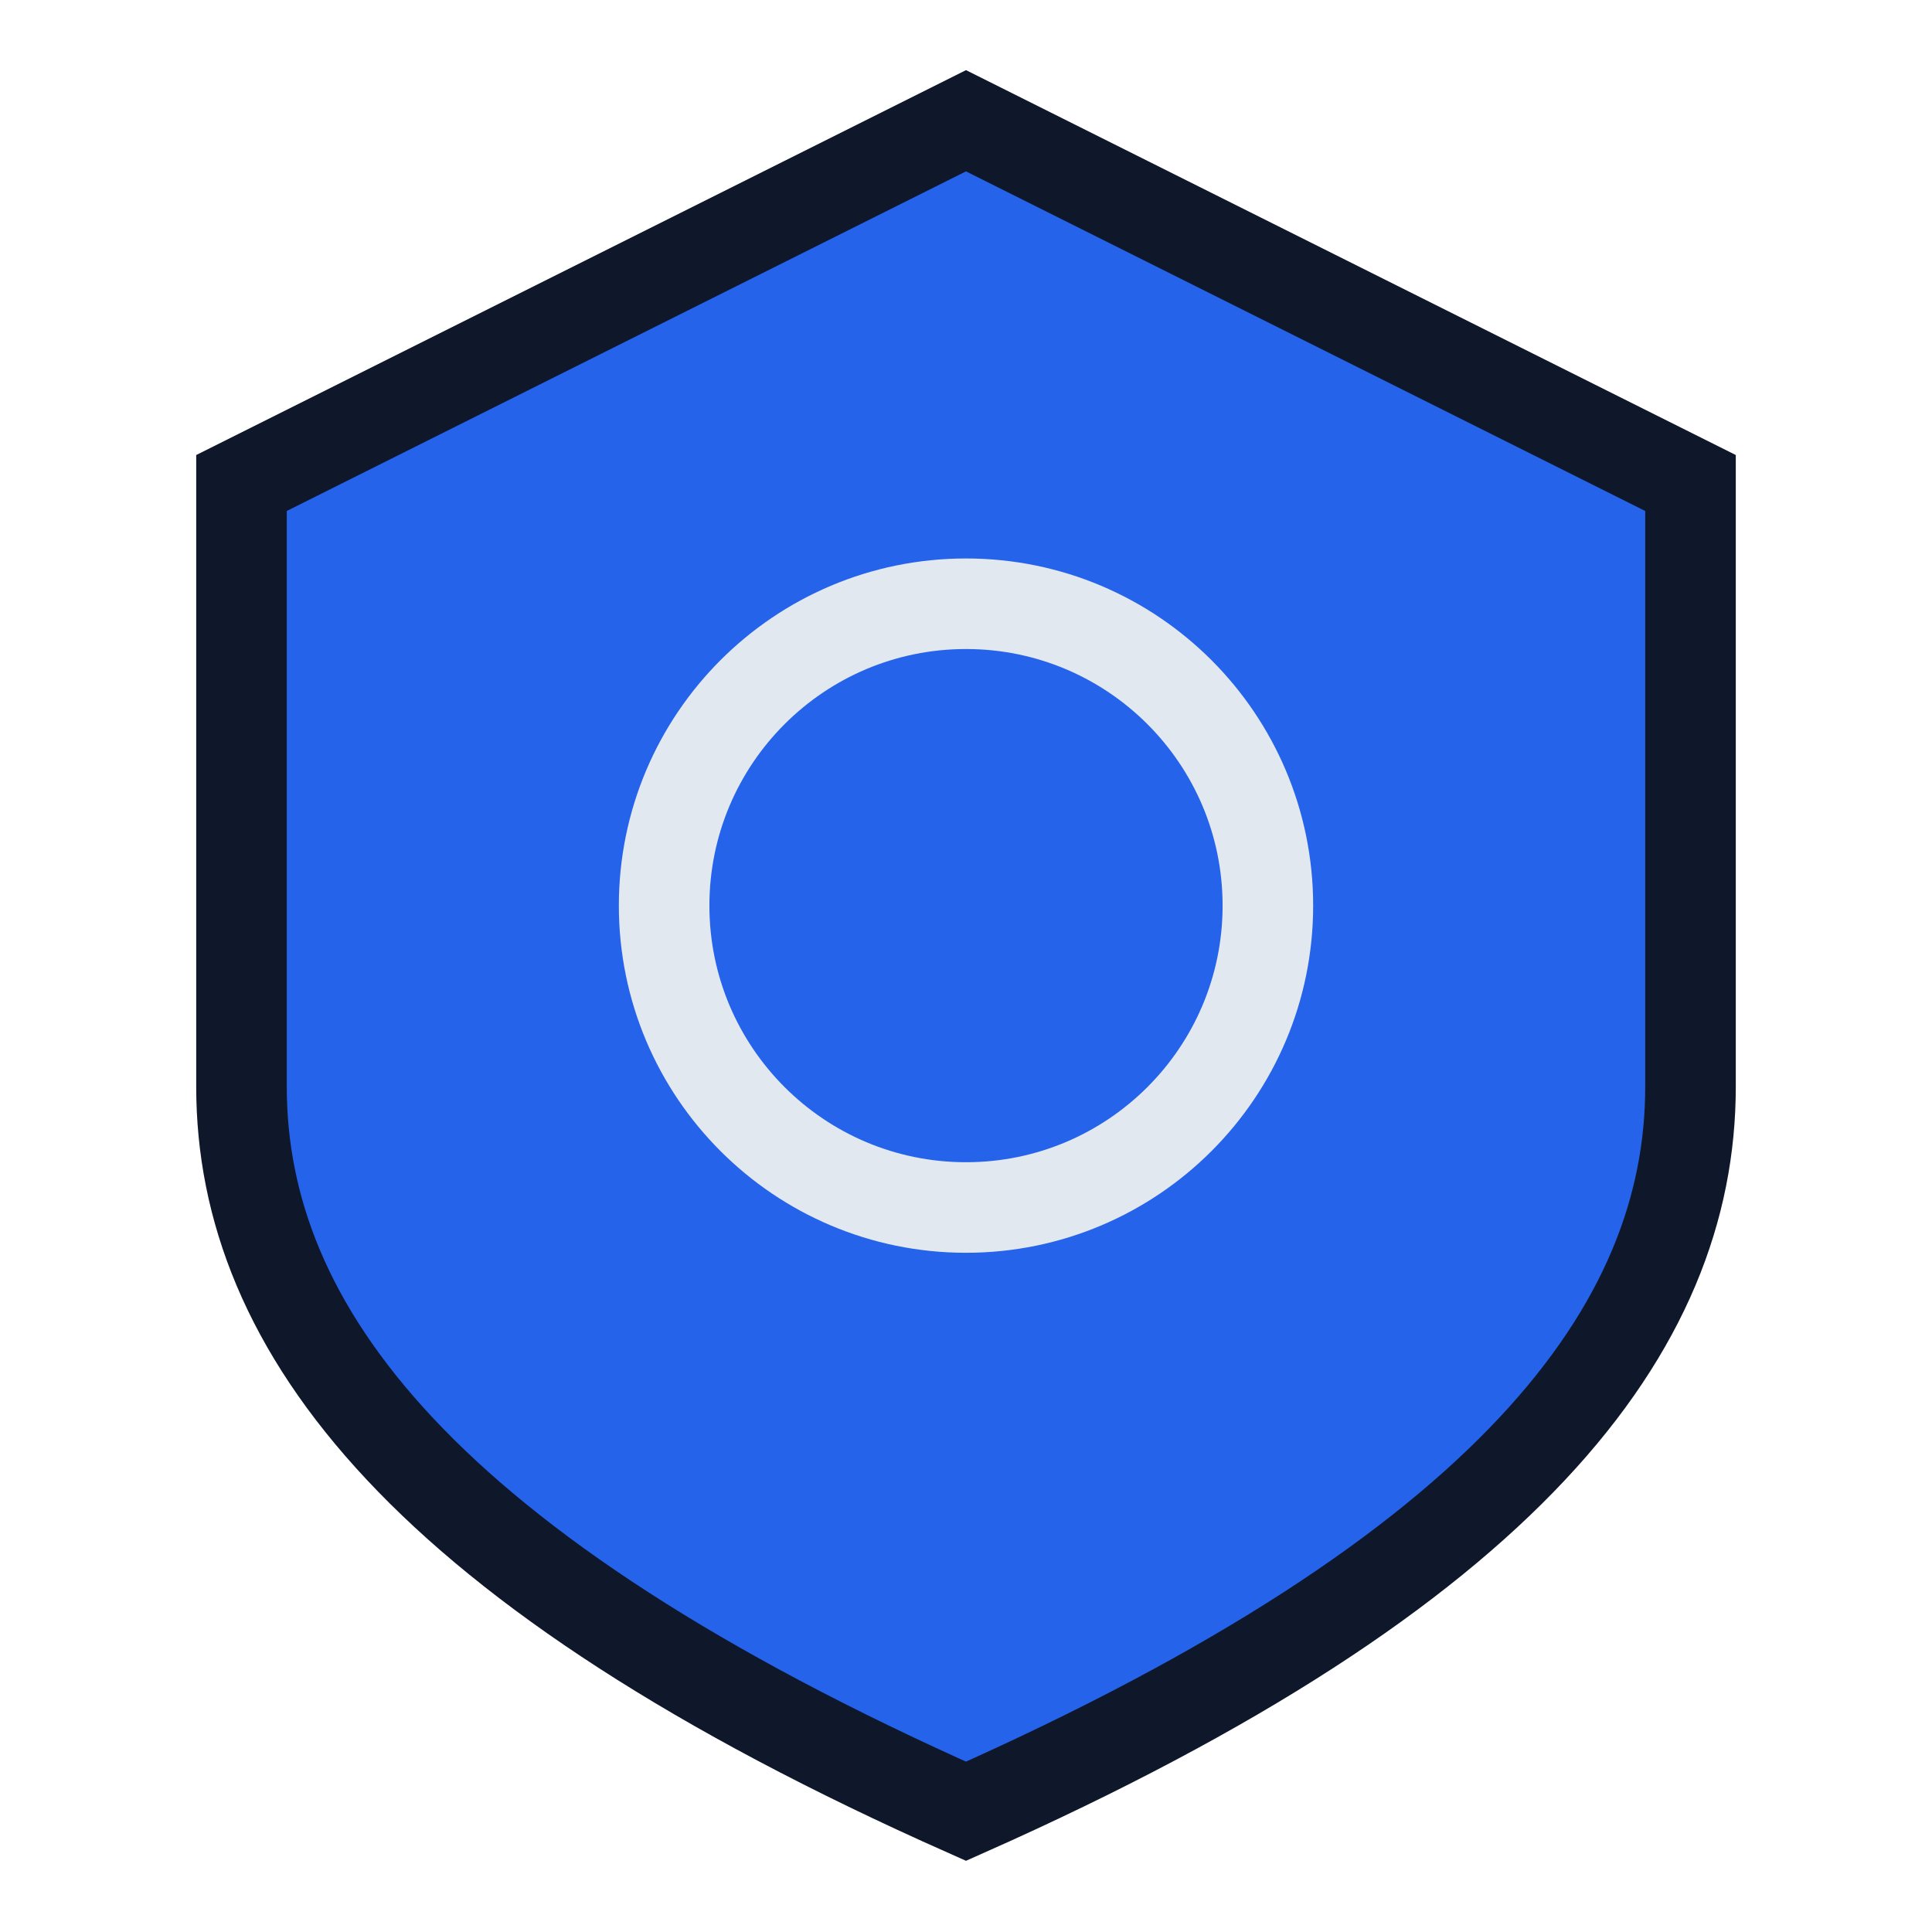
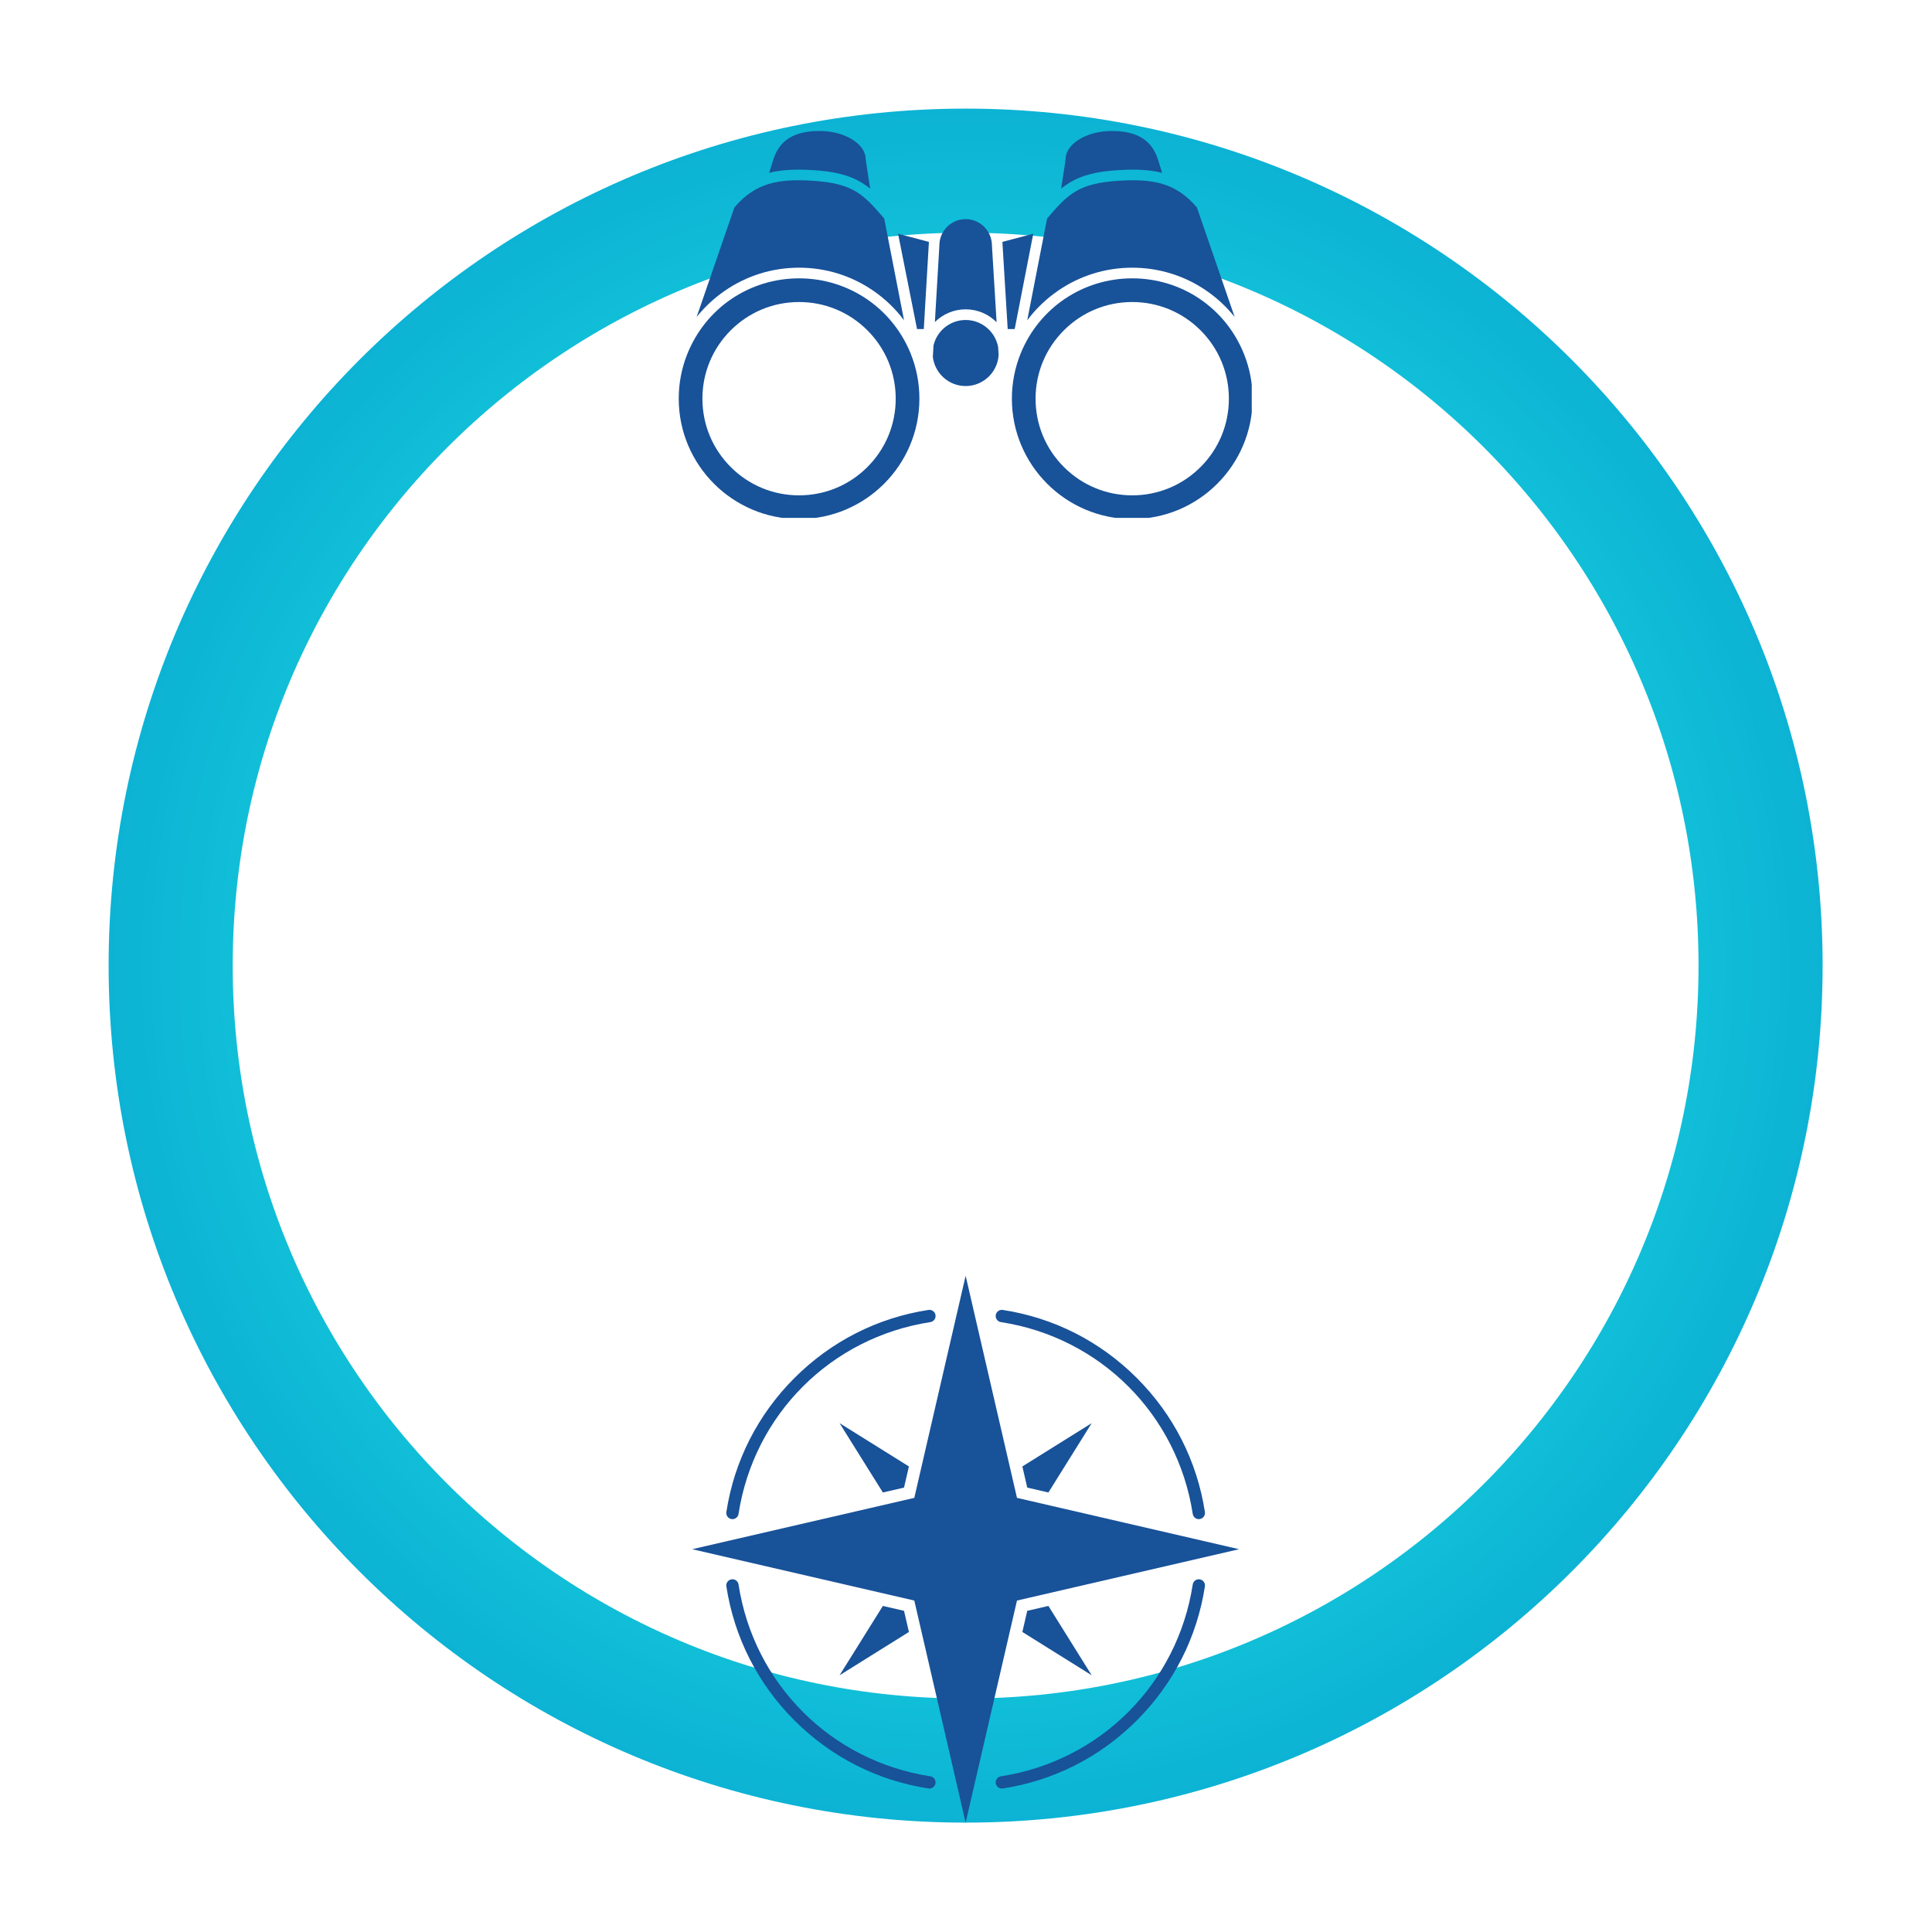
- <svg xmlns="http://www.w3.org/2000/svg" viewBox="0 0 64 64">
-   <path d="M32 4 L56 16 L56 36 C56 44 50 52 32 60 C14 52 8 44 8 36 L8 16 Z" fill="#2563eb" stroke="#0f172a" stroke-width="3" />
-   <circle cx="32" cy="30" r="10" fill="none" stroke="#e2e8f0" stroke-width="3" />
+ <svg xmlns="http://www.w3.org/2000/svg" width="529" zoomAndPan="magnify" viewBox="0 0 396.75 396.75" height="529" preserveAspectRatio="xMidYMid meet" version="1.0">
+   <defs>
+     <clipPath id="25cd5ff26c">
+       <path d="M 22.305 22.305 L 374.289 22.305 L 374.289 374.289 L 22.305 374.289 Z M 22.305 22.305 " clip-rule="nonzero" />
+     </clipPath>
+     <clipPath id="44bf97d518">
+       <path d="M 198.297 22.305 C 101.098 22.305 22.305 101.098 22.305 198.297 C 22.305 295.492 101.098 374.289 198.297 374.289 C 295.492 374.289 374.289 295.492 374.289 198.297 C 374.289 101.098 295.492 22.305 198.297 22.305 Z M 198.297 22.305 " clip-rule="nonzero" />
+     </clipPath>
+     <radialGradient gradientTransform="matrix(1.334174, 0, 0, 1.334174, -0.000000146807, -0.0000146535)" gradientUnits="userSpaceOnUse" r="248.892" cx="175.993" id="7a823cd179" cy="175.993" fx="175.993" fy="175.993">
+       <stop stop-opacity="1" stop-color="rgb(16.794%, 99.835%, 95.221%)" offset="0" />
+       <stop stop-opacity="1" stop-color="rgb(16.695%, 99.59%, 95.12%)" offset="0.008" />
+       <stop stop-opacity="1" stop-color="rgb(16.628%, 99.425%, 95.053%)" offset="0.012" />
+       <stop stop-opacity="1" stop-color="rgb(16.562%, 99.261%, 94.986%)" offset="0.016" />
+       <stop stop-opacity="1" stop-color="rgb(16.496%, 99.097%, 94.919%)" offset="0.02" />
+       <stop stop-opacity="1" stop-color="rgb(16.431%, 98.933%, 94.852%)" offset="0.023" />
+       <stop stop-opacity="1" stop-color="rgb(16.365%, 98.77%, 94.783%)" offset="0.027" />
+       <stop stop-opacity="1" stop-color="rgb(16.299%, 98.605%, 94.716%)" offset="0.031" />
+       <stop stop-opacity="1" stop-color="rgb(16.232%, 98.442%, 94.649%)" offset="0.035" />
+       <stop stop-opacity="1" stop-color="rgb(16.167%, 98.277%, 94.582%)" offset="0.039" />
+       <stop stop-opacity="1" stop-color="rgb(16.101%, 98.114%, 94.514%)" offset="0.043" />
+       <stop stop-opacity="1" stop-color="rgb(16.035%, 97.949%, 94.447%)" offset="0.047" />
+       <stop stop-opacity="1" stop-color="rgb(15.97%, 97.786%, 94.38%)" offset="0.051" />
+       <stop stop-opacity="1" stop-color="rgb(15.904%, 97.623%, 94.312%)" offset="0.055" />
+       <stop stop-opacity="1" stop-color="rgb(15.837%, 97.458%, 94.244%)" offset="0.059" />
+       <stop stop-opacity="1" stop-color="rgb(15.771%, 97.295%, 94.177%)" offset="0.062" />
+       <stop stop-opacity="1" stop-color="rgb(15.706%, 97.13%, 94.11%)" offset="0.066" />
+       <stop stop-opacity="1" stop-color="rgb(15.64%, 96.967%, 94.043%)" offset="0.07" />
+       <stop stop-opacity="1" stop-color="rgb(15.575%, 96.803%, 93.976%)" offset="0.074" />
+       <stop stop-opacity="1" stop-color="rgb(15.509%, 96.638%, 93.907%)" offset="0.078" />
+       <stop stop-opacity="1" stop-color="rgb(15.442%, 96.475%, 93.84%)" offset="0.082" />
+       <stop stop-opacity="1" stop-color="rgb(15.376%, 96.31%, 93.773%)" offset="0.086" />
+       <stop stop-opacity="1" stop-color="rgb(15.311%, 96.147%, 93.706%)" offset="0.09" />
+       <stop stop-opacity="1" stop-color="rgb(15.245%, 95.982%, 93.639%)" offset="0.094" />
+       <stop stop-opacity="1" stop-color="rgb(15.179%, 95.819%, 93.571%)" offset="0.098" />
+       <stop stop-opacity="1" stop-color="rgb(15.114%, 95.656%, 93.503%)" offset="0.102" />
+       <stop stop-opacity="1" stop-color="rgb(15.048%, 95.491%, 93.436%)" offset="0.105" />
+       <stop stop-opacity="1" stop-color="rgb(14.981%, 95.328%, 93.369%)" offset="0.109" />
+       <stop stop-opacity="1" stop-color="rgb(14.915%, 95.163%, 93.301%)" offset="0.113" />
+       <stop stop-opacity="1" stop-color="rgb(14.85%, 95%, 93.234%)" offset="0.117" />
+       <stop stop-opacity="1" stop-color="rgb(14.784%, 94.836%, 93.167%)" offset="0.121" />
+       <stop stop-opacity="1" stop-color="rgb(14.719%, 94.672%, 93.098%)" offset="0.125" />
+       <stop stop-opacity="1" stop-color="rgb(14.653%, 94.508%, 93.031%)" offset="0.129" />
+       <stop stop-opacity="1" stop-color="rgb(14.586%, 94.344%, 92.964%)" offset="0.133" />
+       <stop stop-opacity="1" stop-color="rgb(14.52%, 94.18%, 92.897%)" offset="0.137" />
+       <stop stop-opacity="1" stop-color="rgb(14.455%, 94.016%, 92.83%)" offset="0.141" />
+       <stop stop-opacity="1" stop-color="rgb(14.389%, 93.852%, 92.763%)" offset="0.145" />
+       <stop stop-opacity="1" stop-color="rgb(14.323%, 93.689%, 92.696%)" offset="0.148" />
+       <stop stop-opacity="1" stop-color="rgb(14.258%, 93.524%, 92.627%)" offset="0.152" />
+       <stop stop-opacity="1" stop-color="rgb(14.191%, 93.361%, 92.56%)" offset="0.156" />
+       <stop stop-opacity="1" stop-color="rgb(14.125%, 93.196%, 92.493%)" offset="0.16" />
+       <stop stop-opacity="1" stop-color="rgb(14.059%, 93.033%, 92.426%)" offset="0.164" />
+       <stop stop-opacity="1" stop-color="rgb(13.994%, 92.87%, 92.358%)" offset="0.168" />
+       <stop stop-opacity="1" stop-color="rgb(13.928%, 92.705%, 92.291%)" offset="0.172" />
+       <stop stop-opacity="1" stop-color="rgb(13.863%, 92.542%, 92.223%)" offset="0.176" />
+       <stop stop-opacity="1" stop-color="rgb(13.795%, 92.377%, 92.155%)" offset="0.18" />
+       <stop stop-opacity="1" stop-color="rgb(13.73%, 92.213%, 92.088%)" offset="0.184" />
+       <stop stop-opacity="1" stop-color="rgb(13.664%, 92.049%, 92.021%)" offset="0.188" />
+       <stop stop-opacity="1" stop-color="rgb(13.599%, 91.885%, 91.954%)" offset="0.191" />
+       <stop stop-opacity="1" stop-color="rgb(13.533%, 91.722%, 91.887%)" offset="0.195" />
+       <stop stop-opacity="1" stop-color="rgb(13.467%, 91.557%, 91.818%)" offset="0.199" />
+       <stop stop-opacity="1" stop-color="rgb(13.4%, 91.394%, 91.751%)" offset="0.203" />
+       <stop stop-opacity="1" stop-color="rgb(13.335%, 91.229%, 91.684%)" offset="0.207" />
+       <stop stop-opacity="1" stop-color="rgb(13.269%, 91.066%, 91.617%)" offset="0.211" />
+       <stop stop-opacity="1" stop-color="rgb(13.203%, 90.903%, 91.55%)" offset="0.215" />
+       <stop stop-opacity="1" stop-color="rgb(13.138%, 90.738%, 91.483%)" offset="0.219" />
+       <stop stop-opacity="1" stop-color="rgb(13.072%, 90.575%, 91.414%)" offset="0.223" />
+       <stop stop-opacity="1" stop-color="rgb(13.005%, 90.41%, 91.347%)" offset="0.227" />
+       <stop stop-opacity="1" stop-color="rgb(12.939%, 90.247%, 91.28%)" offset="0.23" />
+       <stop stop-opacity="1" stop-color="rgb(12.874%, 90.082%, 91.212%)" offset="0.234" />
+       <stop stop-opacity="1" stop-color="rgb(12.808%, 89.919%, 91.145%)" offset="0.238" />
+       <stop stop-opacity="1" stop-color="rgb(12.743%, 89.755%, 91.078%)" offset="0.242" />
+       <stop stop-opacity="1" stop-color="rgb(12.677%, 89.59%, 91.011%)" offset="0.246" />
+       <stop stop-opacity="1" stop-color="rgb(12.611%, 89.427%, 90.942%)" offset="0.25" />
+       <stop stop-opacity="1" stop-color="rgb(12.512%, 89.182%, 90.842%)" offset="0.254" />
+       <stop stop-opacity="1" stop-color="rgb(12.381%, 88.853%, 90.707%)" offset="0.262" />
+       <stop stop-opacity="1" stop-color="rgb(12.248%, 88.525%, 90.572%)" offset="0.27" />
+       <stop stop-opacity="1" stop-color="rgb(12.117%, 88.197%, 90.437%)" offset="0.277" />
+       <stop stop-opacity="1" stop-color="rgb(11.986%, 87.869%, 90.303%)" offset="0.285" />
+       <stop stop-opacity="1" stop-color="rgb(11.853%, 87.541%, 90.167%)" offset="0.293" />
+       <stop stop-opacity="1" stop-color="rgb(11.722%, 87.215%, 90.033%)" offset="0.301" />
+       <stop stop-opacity="1" stop-color="rgb(11.591%, 86.887%, 89.899%)" offset="0.309" />
+       <stop stop-opacity="1" stop-color="rgb(11.458%, 86.559%, 89.763%)" offset="0.316" />
+       <stop stop-opacity="1" stop-color="rgb(11.327%, 86.23%, 89.629%)" offset="0.324" />
+       <stop stop-opacity="1" stop-color="rgb(11.195%, 85.902%, 89.494%)" offset="0.332" />
+       <stop stop-opacity="1" stop-color="rgb(11.063%, 85.574%, 89.36%)" offset="0.34" />
+       <stop stop-opacity="1" stop-color="rgb(10.931%, 85.246%, 89.224%)" offset="0.348" />
+       <stop stop-opacity="1" stop-color="rgb(10.8%, 84.92%, 89.09%)" offset="0.355" />
+       <stop stop-opacity="1" stop-color="rgb(10.669%, 84.592%, 88.956%)" offset="0.363" />
+       <stop stop-opacity="1" stop-color="rgb(10.536%, 84.264%, 88.82%)" offset="0.371" />
+       <stop stop-opacity="1" stop-color="rgb(10.405%, 83.936%, 88.686%)" offset="0.379" />
+       <stop stop-opacity="1" stop-color="rgb(10.274%, 83.607%, 88.551%)" offset="0.387" />
+       <stop stop-opacity="1" stop-color="rgb(10.141%, 83.279%, 88.416%)" offset="0.395" />
+       <stop stop-opacity="1" stop-color="rgb(10.01%, 82.953%, 88.281%)" offset="0.402" />
+       <stop stop-opacity="1" stop-color="rgb(9.879%, 82.625%, 88.147%)" offset="0.41" />
+       <stop stop-opacity="1" stop-color="rgb(9.746%, 82.297%, 88.011%)" offset="0.418" />
+       <stop stop-opacity="1" stop-color="rgb(9.615%, 81.969%, 87.877%)" offset="0.426" />
+       <stop stop-opacity="1" stop-color="rgb(9.483%, 81.641%, 87.743%)" offset="0.434" />
+       <stop stop-opacity="1" stop-color="rgb(9.351%, 81.313%, 87.607%)" offset="0.441" />
+       <stop stop-opacity="1" stop-color="rgb(9.219%, 80.986%, 87.473%)" offset="0.449" />
+       <stop stop-opacity="1" stop-color="rgb(9.088%, 80.658%, 87.338%)" offset="0.457" />
+       <stop stop-opacity="1" stop-color="rgb(8.955%, 80.33%, 87.202%)" offset="0.465" />
+       <stop stop-opacity="1" stop-color="rgb(8.824%, 80.002%, 87.068%)" offset="0.473" />
+       <stop stop-opacity="1" stop-color="rgb(8.693%, 79.674%, 86.934%)" offset="0.48" />
+       <stop stop-opacity="1" stop-color="rgb(8.56%, 79.346%, 86.798%)" offset="0.488" />
+       <stop stop-opacity="1" stop-color="rgb(8.429%, 79.019%, 86.664%)" offset="0.496" />
+       <stop stop-opacity="1" stop-color="rgb(8.33%, 78.773%, 86.563%)" offset="0.504" />
+       <stop stop-opacity="1" stop-color="rgb(8.264%, 78.609%, 86.496%)" offset="0.508" />
+       <stop stop-opacity="1" stop-color="rgb(8.199%, 78.445%, 86.429%)" offset="0.512" />
+       <stop stop-opacity="1" stop-color="rgb(8.133%, 78.281%, 86.36%)" offset="0.516" />
+       <stop stop-opacity="1" stop-color="rgb(8.066%, 78.117%, 86.293%)" offset="0.52" />
+       <stop stop-opacity="1" stop-color="rgb(8%, 77.954%, 86.226%)" offset="0.523" />
+       <stop stop-opacity="1" stop-color="rgb(7.935%, 77.789%, 86.159%)" offset="0.527" />
+       <stop stop-opacity="1" stop-color="rgb(7.869%, 77.626%, 86.092%)" offset="0.531" />
+       <stop stop-opacity="1" stop-color="rgb(7.803%, 77.461%, 86.024%)" offset="0.535" />
+       <stop stop-opacity="1" stop-color="rgb(7.738%, 77.298%, 85.957%)" offset="0.539" />
+       <stop stop-opacity="1" stop-color="rgb(7.671%, 77.133%, 85.889%)" offset="0.543" />
+       <stop stop-opacity="1" stop-color="rgb(7.605%, 76.97%, 85.822%)" offset="0.547" />
+       <stop stop-opacity="1" stop-color="rgb(7.539%, 76.807%, 85.754%)" offset="0.551" />
+       <stop stop-opacity="1" stop-color="rgb(7.474%, 76.642%, 85.687%)" offset="0.555" />
+       <stop stop-opacity="1" stop-color="rgb(7.408%, 76.479%, 85.62%)" offset="0.559" />
+       <stop stop-opacity="1" stop-color="rgb(7.343%, 76.314%, 85.553%)" offset="0.562" />
+       <stop stop-opacity="1" stop-color="rgb(7.275%, 76.151%, 85.484%)" offset="0.566" />
+       <stop stop-opacity="1" stop-color="rgb(7.21%, 75.987%, 85.417%)" offset="0.57" />
+       <stop stop-opacity="1" stop-color="rgb(7.144%, 75.822%, 85.35%)" offset="0.574" />
+       <stop stop-opacity="1" stop-color="rgb(7.079%, 75.659%, 85.283%)" offset="0.578" />
+       <stop stop-opacity="1" stop-color="rgb(7.013%, 75.494%, 85.216%)" offset="0.582" />
+       <stop stop-opacity="1" stop-color="rgb(6.947%, 75.331%, 85.149%)" offset="0.586" />
+       <stop stop-opacity="1" stop-color="rgb(6.88%, 75.166%, 85.08%)" offset="0.59" />
+       <stop stop-opacity="1" stop-color="rgb(6.815%, 75.003%, 85.013%)" offset="0.594" />
+       <stop stop-opacity="1" stop-color="rgb(6.749%, 74.84%, 84.946%)" offset="0.598" />
+       <stop stop-opacity="1" stop-color="rgb(6.683%, 74.675%, 84.879%)" offset="0.602" />
+       <stop stop-opacity="1" stop-color="rgb(6.618%, 74.512%, 84.811%)" offset="0.605" />
+       <stop stop-opacity="1" stop-color="rgb(6.552%, 74.347%, 84.744%)" offset="0.609" />
+       <stop stop-opacity="1" stop-color="rgb(6.485%, 74.184%, 84.676%)" offset="0.613" />
+       <stop stop-opacity="1" stop-color="rgb(6.419%, 74.02%, 84.608%)" offset="0.617" />
+       <stop stop-opacity="1" stop-color="rgb(6.354%, 73.856%, 84.541%)" offset="0.621" />
+       <stop stop-opacity="1" stop-color="rgb(6.288%, 73.692%, 84.474%)" offset="0.625" />
+       <stop stop-opacity="1" stop-color="rgb(6.19%, 73.445%, 84.373%)" offset="0.629" />
+       <stop stop-opacity="1" stop-color="rgb(6.058%, 73.119%, 84.238%)" offset="0.637" />
+       <stop stop-opacity="1" stop-color="rgb(5.927%, 72.791%, 84.103%)" offset="0.645" />
+       <stop stop-opacity="1" stop-color="rgb(5.795%, 72.462%, 83.969%)" offset="0.652" />
+       <stop stop-opacity="1" stop-color="rgb(5.663%, 72.134%, 83.833%)" offset="0.66" />
+       <stop stop-opacity="1" stop-color="rgb(5.531%, 71.806%, 83.699%)" offset="0.668" />
+       <stop stop-opacity="1" stop-color="rgb(5.4%, 71.478%, 83.565%)" offset="0.676" />
+       <stop stop-opacity="1" stop-color="rgb(5.267%, 71.152%, 83.429%)" offset="0.684" />
+       <stop stop-opacity="1" stop-color="rgb(5.136%, 70.824%, 83.295%)" offset="0.691" />
+       <stop stop-opacity="1" stop-color="rgb(5.005%, 70.496%, 83.16%)" offset="0.699" />
+       <stop stop-opacity="1" stop-color="rgb(4.872%, 70.168%, 83.025%)" offset="0.707" />
+       <stop stop-opacity="1" stop-color="rgb(4.741%, 69.839%, 82.89%)" offset="0.715" />
+       <stop stop-opacity="1" stop-color="rgb(4.61%, 69.511%, 82.756%)" offset="0.723" />
+       <stop stop-opacity="1" stop-color="rgb(4.477%, 69.185%, 82.622%)" offset="0.73" />
+       <stop stop-opacity="1" stop-color="rgb(4.346%, 68.857%, 82.486%)" offset="0.738" />
+       <stop stop-opacity="1" stop-color="rgb(4.214%, 68.529%, 82.352%)" offset="0.746" />
+       <stop stop-opacity="1" stop-color="rgb(4.115%, 68.283%, 82.251%)" offset="0.754" />
+       <stop stop-opacity="1" stop-color="rgb(4.05%, 68.118%, 82.184%)" offset="0.758" />
+       <stop stop-opacity="1" stop-color="rgb(3.983%, 67.955%, 82.115%)" offset="0.762" />
+       <stop stop-opacity="1" stop-color="rgb(3.917%, 67.792%, 82.048%)" offset="0.766" />
+       <stop stop-opacity="1" stop-color="rgb(3.851%, 67.627%, 81.981%)" offset="0.77" />
+       <stop stop-opacity="1" stop-color="rgb(3.786%, 67.464%, 81.914%)" offset="0.773" />
+       <stop stop-opacity="1" stop-color="rgb(3.72%, 67.299%, 81.847%)" offset="0.777" />
+       <stop stop-opacity="1" stop-color="rgb(3.654%, 67.136%, 81.779%)" offset="0.781" />
+       <stop stop-opacity="1" stop-color="rgb(3.587%, 66.972%, 81.711%)" offset="0.785" />
+       <stop stop-opacity="1" stop-color="rgb(3.522%, 66.808%, 81.644%)" offset="0.789" />
+       <stop stop-opacity="1" stop-color="rgb(3.456%, 66.644%, 81.577%)" offset="0.793" />
+       <stop stop-opacity="1" stop-color="rgb(3.391%, 66.479%, 81.509%)" offset="0.797" />
+       <stop stop-opacity="1" stop-color="rgb(3.325%, 66.316%, 81.442%)" offset="0.801" />
+       <stop stop-opacity="1" stop-color="rgb(3.259%, 66.151%, 81.375%)" offset="0.805" />
+       <stop stop-opacity="1" stop-color="rgb(3.192%, 65.988%, 81.306%)" offset="0.809" />
+       <stop stop-opacity="1" stop-color="rgb(3.127%, 65.825%, 81.239%)" offset="0.812" />
+       <stop stop-opacity="1" stop-color="rgb(3.029%, 65.578%, 81.139%)" offset="0.816" />
+       <stop stop-opacity="1" stop-color="rgb(2.896%, 65.251%, 81.004%)" offset="0.824" />
+       <stop stop-opacity="1" stop-color="rgb(2.765%, 64.923%, 80.869%)" offset="0.832" />
+       <stop stop-opacity="1" stop-color="rgb(2.634%, 64.595%, 80.734%)" offset="0.84" />
+       <stop stop-opacity="1" stop-color="rgb(2.501%, 64.267%, 80.6%)" offset="0.848" />
+       <stop stop-opacity="1" stop-color="rgb(2.37%, 63.939%, 80.464%)" offset="0.855" />
+       <stop stop-opacity="1" stop-color="rgb(2.238%, 63.611%, 80.33%)" offset="0.863" />
+       <stop stop-opacity="1" stop-color="rgb(2.107%, 63.284%, 80.196%)" offset="0.871" />
+       <stop stop-opacity="1" stop-color="rgb(2.008%, 63.039%, 80.095%)" offset="0.879" />
+       <stop stop-opacity="1" stop-color="rgb(1.941%, 62.874%, 80.026%)" offset="0.883" />
+       <stop stop-opacity="1" stop-color="rgb(1.875%, 62.711%, 79.959%)" offset="0.887" />
+       <stop stop-opacity="1" stop-color="rgb(1.81%, 62.546%, 79.892%)" offset="0.891" />
+       <stop stop-opacity="1" stop-color="rgb(1.744%, 62.383%, 79.825%)" offset="0.895" />
+       <stop stop-opacity="1" stop-color="rgb(1.678%, 62.218%, 79.758%)" offset="0.898" />
+       <stop stop-opacity="1" stop-color="rgb(1.613%, 62.054%, 79.691%)" offset="0.902" />
+       <stop stop-opacity="1" stop-color="rgb(1.546%, 61.891%, 79.622%)" offset="0.906" />
+       <stop stop-opacity="1" stop-color="rgb(1.448%, 61.644%, 79.521%)" offset="0.91" />
+       <stop stop-opacity="1" stop-color="rgb(1.317%, 61.317%, 79.387%)" offset="0.918" />
+       <stop stop-opacity="1" stop-color="rgb(1.184%, 60.989%, 79.253%)" offset="0.926" />
+       <stop stop-opacity="1" stop-color="rgb(1.053%, 60.661%, 79.117%)" offset="0.934" />
+       <stop stop-opacity="1" stop-color="rgb(0.954%, 60.416%, 79.016%)" offset="0.941" />
+       <stop stop-opacity="1" stop-color="rgb(0.888%, 60.251%, 78.949%)" offset="0.945" />
+       <stop stop-opacity="1" stop-color="rgb(0.822%, 60.088%, 78.882%)" offset="0.949" />
+       <stop stop-opacity="1" stop-color="rgb(0.755%, 59.924%, 78.815%)" offset="0.953" />
+       <stop stop-opacity="1" stop-color="rgb(0.658%, 59.677%, 78.712%)" offset="0.957" />
+       <stop stop-opacity="1" stop-color="rgb(0.526%, 59.351%, 78.578%)" offset="0.965" />
+       <stop stop-opacity="1" stop-color="rgb(0.427%, 59.105%, 78.477%)" offset="0.973" />
+       <stop stop-opacity="1" stop-color="rgb(0.36%, 58.94%, 78.41%)" offset="0.977" />
+       <stop stop-opacity="1" stop-color="rgb(0.262%, 58.694%, 78.308%)" offset="0.98" />
+       <stop stop-opacity="1" stop-color="rgb(0.163%, 58.449%, 78.207%)" offset="0.988" />
+       <stop stop-opacity="1" stop-color="rgb(0.066%, 58.203%, 78.107%)" offset="0.992" />
+       <stop stop-opacity="1" stop-color="rgb(0%, 58.04%, 78.04%)" offset="1" />
+     </radialGradient>
+     <clipPath id="8d5e5a900b">
+       <path d="M 142.145 261.984 L 254.574 261.984 L 254.574 374.414 L 142.145 374.414 Z M 142.145 261.984 " clip-rule="nonzero" />
+     </clipPath>
+     <clipPath id="bb368214b4">
+       <path d="M 217 26.898 L 239 26.898 L 239 39 L 217 39 Z M 217 26.898 " clip-rule="nonzero" />
+     </clipPath>
+     <clipPath id="b9b66ce1f9">
+       <path d="M 157 26.898 L 179 26.898 L 179 39 L 157 39 Z M 157 26.898 " clip-rule="nonzero" />
+     </clipPath>
+     <clipPath id="3957a203cf">
+       <path d="M 139.379 57 L 189 57 L 189 106.348 L 139.379 106.348 Z M 139.379 57 " clip-rule="nonzero" />
+     </clipPath>
+     <clipPath id="97a9ca5016">
+       <path d="M 207 57 L 257.055 57 L 257.055 106.348 L 207 106.348 Z M 207 57 " clip-rule="nonzero" />
+     </clipPath>
+   </defs>
+   <g clip-path="url(#25cd5ff26c)">
+     <g clip-path="url(#44bf97d518)">
+       <path stroke-linecap="butt" transform="matrix(0.749528, 0, 0, 0.749528, 22.30343, 22.30337)" fill="none" stroke-linejoin="miter" d="M 234.806 0.002 C 105.125 0.002 0.002 105.125 0.002 234.806 C 0.002 364.481 105.125 469.61 234.806 469.61 C 364.481 469.61 469.61 364.481 469.61 234.806 C 469.61 105.125 364.481 0.002 234.806 0.002 Z M 234.806 0.002 " stroke="url(#7a823cd179)" stroke-width="68" stroke-miterlimit="4" />
+     </g>
+   </g>
+   <path fill="#185299" d="M 246.188 311.969 C 245.57 311.969 245.031 311.52 244.938 310.895 C 241.789 290.48 225.961 274.652 205.543 271.504 C 204.855 271.398 204.379 270.75 204.484 270.062 C 204.59 269.371 205.234 268.898 205.93 269.004 C 216.406 270.613 225.926 275.449 233.453 282.98 C 240.988 290.516 245.82 300.035 247.438 310.508 C 247.543 311.199 247.066 311.844 246.379 311.949 C 246.312 311.965 246.246 311.969 246.188 311.969 " fill-opacity="1" fill-rule="nonzero" />
+   <path fill="#185299" d="M 150.414 311.969 C 150.352 311.969 150.285 311.965 150.223 311.949 C 149.527 311.844 149.055 311.199 149.164 310.508 C 150.777 300.035 155.613 290.516 163.145 282.98 C 170.676 275.449 180.195 270.613 190.672 269.004 C 191.363 268.895 192.008 269.367 192.113 270.062 C 192.219 270.75 191.746 271.398 191.059 271.504 C 170.641 274.652 154.809 290.48 151.664 310.895 C 151.566 311.52 151.027 311.969 150.414 311.969 " fill-opacity="1" fill-rule="nonzero" />
+   <path fill="#185299" d="M 190.863 367.293 C 190.797 367.293 190.73 367.289 190.668 367.277 C 180.195 365.664 170.676 360.828 163.141 353.297 C 155.609 345.766 150.777 336.246 149.164 325.77 C 149.055 325.082 149.527 324.434 150.223 324.328 C 150.914 324.223 151.559 324.695 151.664 325.383 C 154.809 345.801 170.641 361.633 191.051 364.777 C 191.746 364.883 192.219 365.531 192.109 366.219 C 192.012 366.848 191.473 367.293 190.863 367.293 " fill-opacity="1" fill-rule="nonzero" />
+   <path fill="#185299" d="M 205.738 367.293 C 205.121 367.293 204.582 366.848 204.484 366.219 C 204.379 365.531 204.855 364.883 205.543 364.777 C 225.961 361.633 241.789 345.801 244.938 325.387 C 245.043 324.695 245.688 324.223 246.379 324.332 C 247.066 324.438 247.543 325.082 247.438 325.773 C 245.82 336.246 240.988 345.766 233.453 353.301 C 225.922 360.832 216.406 365.668 205.93 367.277 C 205.863 367.289 205.797 367.293 205.738 367.293 " fill-opacity="1" fill-rule="nonzero" />
+   <g clip-path="url(#8d5e5a900b)">
+     <path fill="#185299" d="M 208.844 307.598 L 198.301 261.984 L 187.758 307.598 L 142.145 318.141 L 187.758 328.684 L 198.301 374.297 L 208.844 328.684 L 254.457 318.141 L 208.844 307.598 " fill-opacity="1" fill-rule="nonzero" />
+   </g>
+   <path fill="#185299" d="M 185.648 305.488 L 186.652 301.145 L 172.41 292.254 L 181.305 306.492 L 185.648 305.488 " fill-opacity="1" fill-rule="nonzero" />
+   <path fill="#185299" d="M 210.953 305.488 L 215.297 306.492 L 224.188 292.254 L 209.949 301.145 L 210.953 305.488 " fill-opacity="1" fill-rule="nonzero" />
+   <path fill="#185299" d="M 210.953 330.793 L 209.949 335.137 L 224.188 344.031 L 215.297 329.789 L 210.953 330.793 " fill-opacity="1" fill-rule="nonzero" />
+   <path fill="#185299" d="M 185.648 330.793 L 181.305 329.789 L 172.41 344.031 L 186.652 335.137 L 185.648 330.793 " fill-opacity="1" fill-rule="nonzero" />
+   <g clip-path="url(#bb368214b4)">
+     <path fill="#185299" d="M 229.719 34.93 C 233.422 34.707 236.238 34.883 238.656 35.492 L 237.836 32.879 C 236.582 28.801 233.555 26.902 228.305 26.902 C 225.691 26.902 223.246 27.555 221.426 28.746 C 219.746 29.84 218.824 31.246 218.824 32.707 C 218.824 32.805 218.824 32.875 217.91 38.742 C 218.461 38.293 219.035 37.879 219.648 37.508 C 222.184 35.973 225.195 35.199 229.719 34.93 Z M 229.719 34.93 " fill-opacity="1" fill-rule="nonzero" />
+   </g>
+   <path fill="#185299" d="M 217.32 59.668 C 221.801 56.598 227.055 54.973 232.512 54.973 C 238.012 54.973 243.305 56.621 247.809 59.742 C 249.996 61.258 251.926 63.062 253.551 65.105 L 245.797 42.609 C 241.457 37.477 236.652 36.703 229.852 37.113 C 221.363 37.625 219.301 39.902 215.023 44.879 L 210.953 65.77 C 212.715 63.418 214.855 61.355 217.32 59.668 Z M 217.32 59.668 " fill-opacity="1" fill-rule="nonzero" />
+   <path fill="#185299" d="M 212.188 48 L 205.852 49.672 C 205.871 49.898 205.887 50.129 205.887 50.359 L 206.938 67.574 L 208.375 67.574 Z M 212.188 48 " fill-opacity="1" fill-rule="nonzero" />
+   <path fill="#185299" d="M 204.66 66.176 L 203.703 50.461 C 203.699 50.441 203.699 50.418 203.699 50.395 C 203.699 47.422 201.277 45 198.305 45 C 195.328 45 192.906 47.422 192.906 50.395 C 192.906 50.418 192.906 50.438 192.906 50.461 L 191.984 66.133 C 193.609 64.52 195.844 63.523 198.305 63.523 C 200.785 63.523 203.035 64.539 204.66 66.176 Z M 204.66 66.176 " fill-opacity="1" fill-rule="nonzero" />
+   <path fill="#185299" d="M 188.32 67.574 L 189.707 67.574 L 190.719 50.363 C 190.719 50.129 190.73 49.902 190.754 49.676 L 184.426 48 Z M 188.32 67.574 " fill-opacity="1" fill-rule="nonzero" />
+   <g clip-path="url(#b9b66ce1f9)">
+     <path fill="#185299" d="M 166.887 34.93 C 171.406 35.199 174.422 35.973 176.957 37.508 C 177.57 37.879 178.145 38.293 178.695 38.742 C 177.781 32.875 177.781 32.805 177.781 32.707 C 177.781 31.246 176.859 29.84 175.18 28.746 C 173.359 27.555 170.914 26.902 168.301 26.902 C 163.051 26.902 160.02 28.801 158.77 32.879 L 157.949 35.492 C 160.367 34.883 163.184 34.707 166.887 34.93 Z M 166.887 34.93 " fill-opacity="1" fill-rule="nonzero" />
+   </g>
+   <path fill="#185299" d="M 148.797 59.742 C 153.301 56.621 158.594 54.973 164.094 54.973 C 169.551 54.973 174.801 56.594 179.285 59.668 C 181.75 61.355 183.891 63.418 185.648 65.77 L 181.582 44.879 C 177.305 39.902 175.242 37.625 166.754 37.113 C 159.953 36.703 155.148 37.477 150.809 42.609 L 143.055 65.105 C 144.68 63.062 146.609 61.258 148.797 59.742 Z M 148.797 59.742 " fill-opacity="1" fill-rule="nonzero" />
+   <g clip-path="url(#3957a203cf)">
+     <path fill="#185299" d="M 186.93 72.406 C 183.086 63.141 174.141 57.16 164.094 57.16 C 153.91 57.16 144.91 63.262 141.137 72.711 L 141.105 72.793 C 139.961 75.684 139.383 78.734 139.383 81.871 C 139.383 95.5 150.469 106.586 164.094 106.586 C 177.719 106.586 188.805 95.5 188.805 81.871 C 188.805 78.652 188.195 75.52 186.996 72.566 Z M 178.129 95.906 C 174.383 99.656 169.395 101.723 164.094 101.723 C 158.793 101.723 153.809 99.656 150.059 95.906 C 146.312 92.16 144.246 87.176 144.246 81.871 C 144.246 76.57 146.312 71.586 150.059 67.836 C 153.809 64.09 158.793 62.023 164.094 62.023 C 169.395 62.023 174.383 64.09 178.129 67.836 C 181.879 71.586 183.941 76.57 183.941 81.871 C 183.941 87.176 181.879 92.16 178.129 95.906 Z M 178.129 95.906 " fill-opacity="1" fill-rule="nonzero" />
+   </g>
+   <path fill="#185299" d="M 198.301 65.711 C 195.102 65.711 192.414 67.941 191.703 70.926 L 191.566 73.281 C 191.957 76.652 194.828 79.277 198.301 79.277 C 201.906 79.277 204.863 76.453 205.074 72.902 L 204.973 71.262 C 204.391 68.109 201.621 65.711 198.301 65.711 Z M 198.301 65.711 " fill-opacity="1" fill-rule="nonzero" />
+   <g clip-path="url(#97a9ca5016)">
+     <path fill="#185299" d="M 255.5 72.793 L 255.457 72.684 C 251.68 63.25 242.684 57.16 232.512 57.16 C 222.445 57.16 213.488 63.16 209.656 72.457 L 209.609 72.566 C 208.41 75.52 207.797 78.652 207.797 81.871 C 207.797 95.496 218.883 106.586 232.512 106.586 C 246.137 106.586 257.223 95.496 257.223 81.871 C 257.223 78.734 256.645 75.68 255.5 72.793 Z M 246.547 95.906 C 242.797 99.656 237.812 101.723 232.512 101.723 C 227.211 101.723 222.223 99.656 218.477 95.906 C 214.727 92.16 212.66 87.176 212.66 81.871 C 212.66 76.57 214.727 71.586 218.477 67.836 C 222.223 64.09 227.207 62.023 232.512 62.023 C 237.812 62.023 242.797 64.09 246.547 67.836 C 250.293 71.586 252.359 76.57 252.359 81.871 C 252.359 87.176 250.293 92.16 246.547 95.906 Z M 246.547 95.906 " fill-opacity="1" fill-rule="nonzero" />
+   </g>
</svg>
